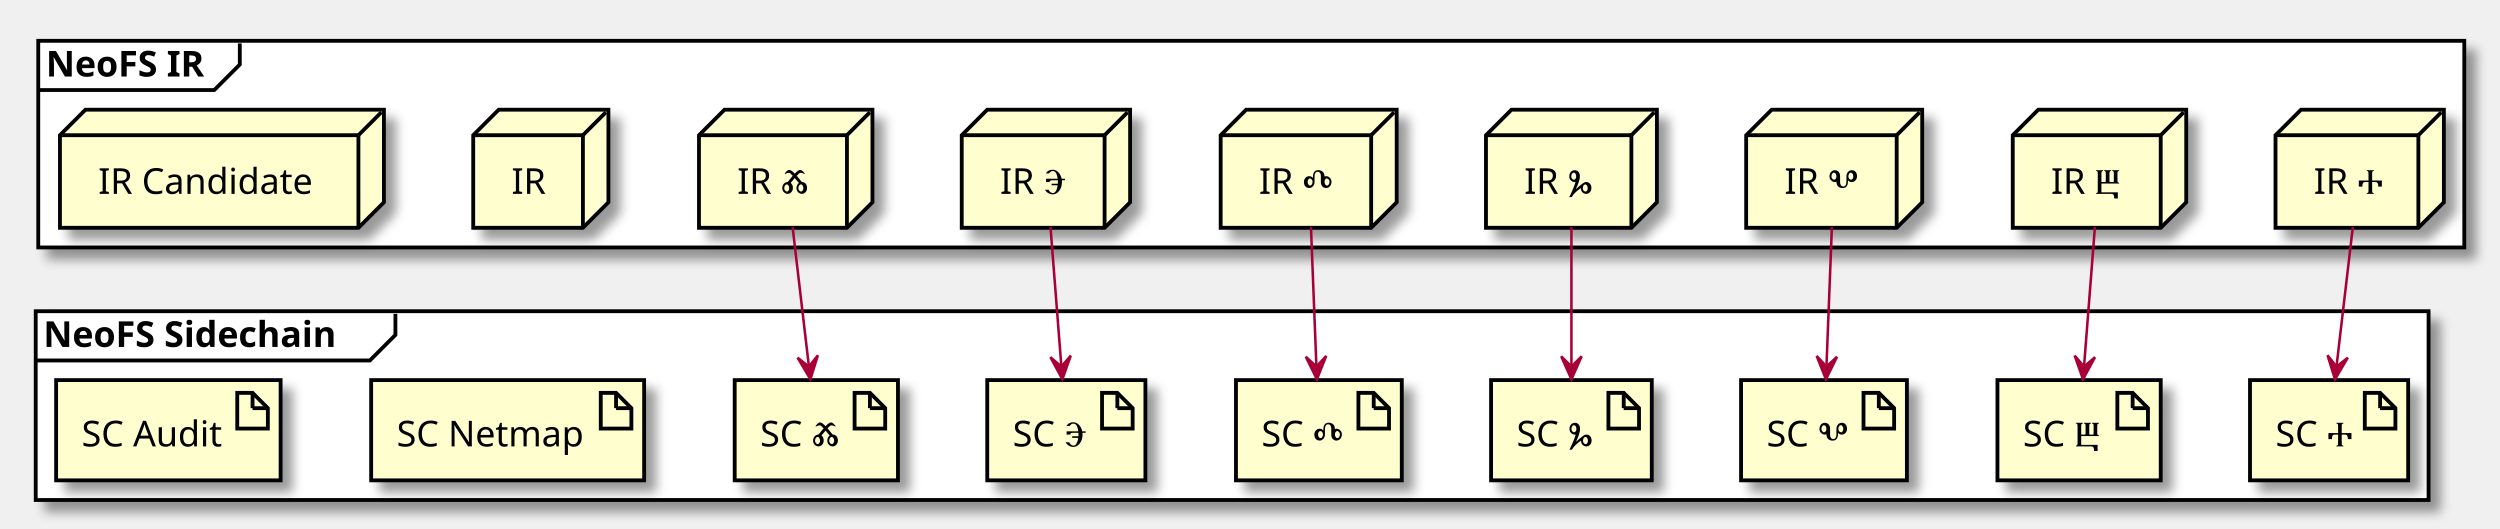
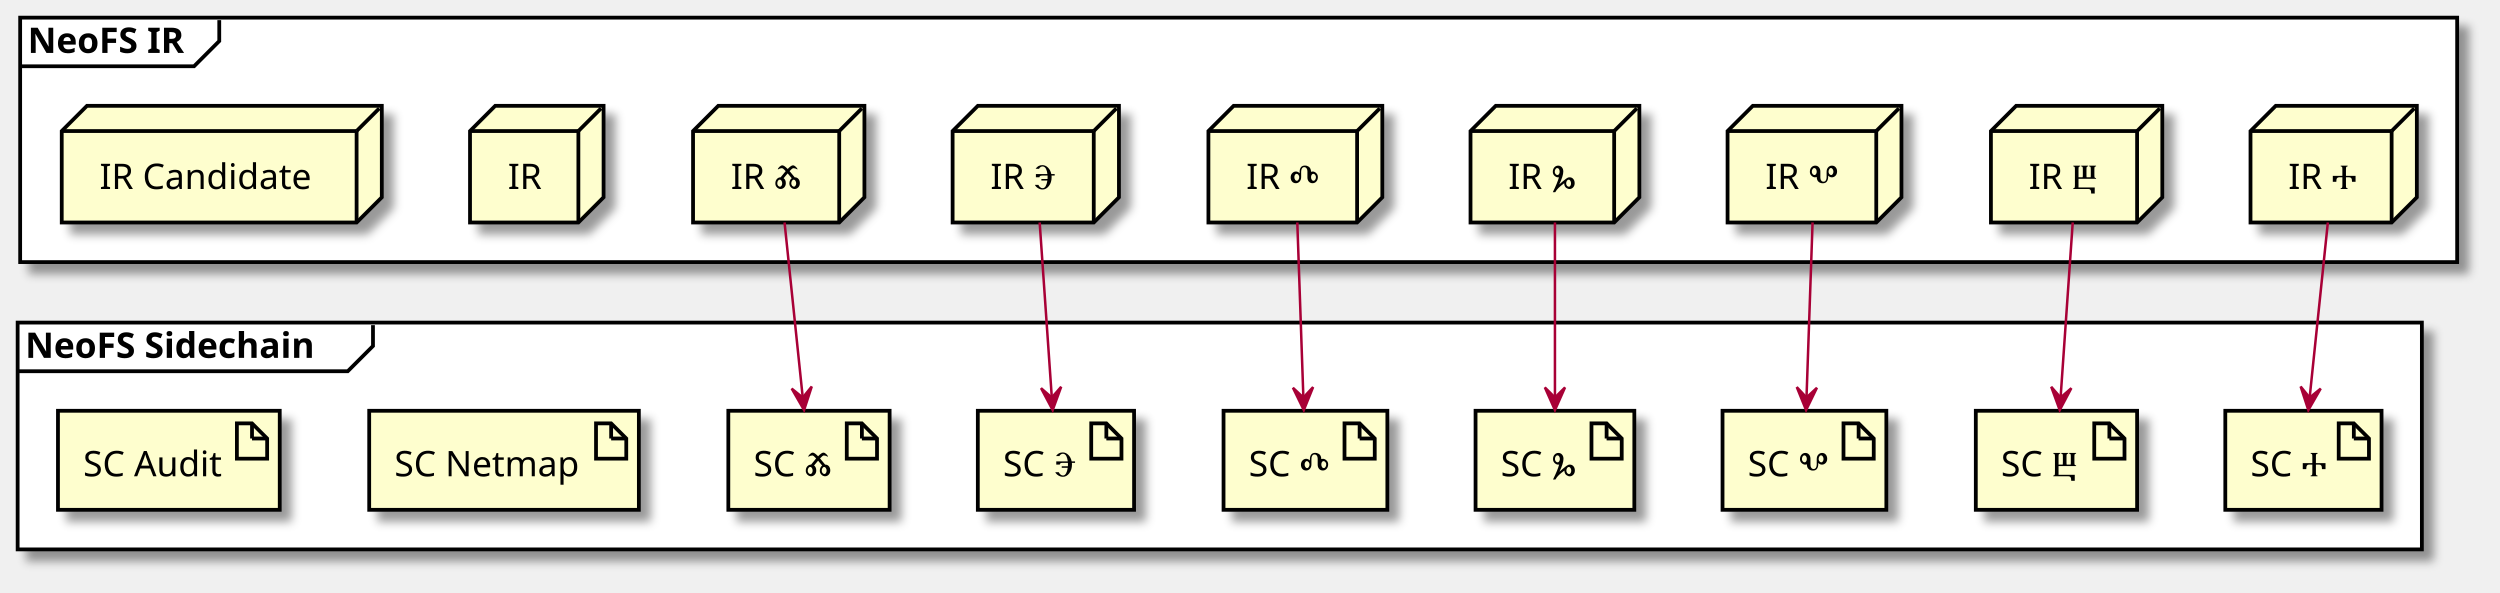
- <svg xmlns="http://www.w3.org/2000/svg" contentScriptType="application/ecmascript" contentStyleType="text/css" height="207px" preserveAspectRatio="none" style="width:980px;height:207px;" version="1.1" viewBox="0 0 980 207" width="980px" zoomAndPan="magnify">
+ <svg xmlns="http://www.w3.org/2000/svg" contentScriptType="application/ecmascript" contentStyleType="text/css" height="235px" preserveAspectRatio="none" style="width:992px;height:235px;" version="1.1" viewBox="0 0 992 235" width="992px" zoomAndPan="magnify">
  <defs>
-     <filter height="300%" id="fvg8q8wfyhuyn" width="300%" x="-1" y="-1">
+     <filter height="300%" id="f14ro1egeyq5tr" width="300%" x="-1" y="-1">
      <feGaussianBlur result="blurOut" stdDeviation="2.0" />
      <feColorMatrix in="blurOut" result="blurOut2" type="matrix" values="0 0 0 0 0 0 0 0 0 0 0 0 0 0 0 0 0 0 .4 0" />
      <feOffset dx="4.0" dy="4.0" in="blurOut2" result="blurOut3" />
      <feBlend in="SourceGraphic" in2="blurOut3" mode="normal" />
    </filter>
  </defs>
  <g>
-     <rect fill="#FFFFFF" filter="url(#fvg8q8wfyhuyn)" height="81" style="stroke: #000000; stroke-width: 1.5;" width="951" x="15" y="16" />
-     <path d="M94,17 L94,25.297 L84,35.297 L15,35.297 " fill="none" style="stroke: #000000; stroke-width: 1.5;" />
-     <text fill="#000000" font-family="sans-serif" font-size="14" font-weight="bold" lengthAdjust="spacingAndGlyphs" textLength="69" x="18" y="29.995">NeoFS IR</text>
-     <rect fill="#FFFFFF" filter="url(#fvg8q8wfyhuyn)" height="74" style="stroke: #000000; stroke-width: 1.5;" width="938" x="14" y="122" />
-     <path d="M155,123 L155,131.297 L145,141.297 L14,141.297 " fill="none" style="stroke: #000000; stroke-width: 1.5;" />
-     <text fill="#000000" font-family="sans-serif" font-size="14" font-weight="bold" lengthAdjust="spacingAndGlyphs" textLength="131" x="17" y="135.995">NeoFS Sidechain</text>
-     <polygon fill="#FEFECE" filter="url(#fvg8q8wfyhuyn)" points="892,53,902,43,958,43,958,79.297,948,89.297,892,89.297,892,53" style="stroke: #000000; stroke-width: 1.5;" />
-     <line style="stroke: #000000; stroke-width: 1.5;" x1="948" x2="957" y1="53" y2="44" />
-     <line style="stroke: #000000; stroke-width: 1.5;" x1="892" x2="948" y1="53" y2="53" />
-     <line style="stroke: #000000; stroke-width: 1.5;" x1="948" x2="948" y1="53" y2="89.297" />
-     <text fill="#000000" font-family="sans-serif" font-size="14" lengthAdjust="spacingAndGlyphs" textLength="26" x="907" y="75.995">IR Ⰰ</text>
-     <polygon fill="#FEFECE" filter="url(#fvg8q8wfyhuyn)" points="789,53,799,43,857,43,857,79.297,847,89.297,789,89.297,789,53" style="stroke: #000000; stroke-width: 1.5;" />
-     <line style="stroke: #000000; stroke-width: 1.5;" x1="847" x2="856" y1="53" y2="44" />
-     <line style="stroke: #000000; stroke-width: 1.5;" x1="789" x2="847" y1="53" y2="53" />
-     <line style="stroke: #000000; stroke-width: 1.5;" x1="847" x2="847" y1="53" y2="89.297" />
-     <text fill="#000000" font-family="sans-serif" font-size="14" lengthAdjust="spacingAndGlyphs" textLength="28" x="804" y="75.995">IR Ⰱ</text>
-     <polygon fill="#FEFECE" filter="url(#fvg8q8wfyhuyn)" points="684.5,53,694.5,43,753.5,43,753.5,79.297,743.5,89.297,684.5,89.297,684.5,53" style="stroke: #000000; stroke-width: 1.5;" />
-     <line style="stroke: #000000; stroke-width: 1.5;" x1="743.5" x2="752.5" y1="53" y2="44" />
-     <line style="stroke: #000000; stroke-width: 1.5;" x1="684.5" x2="743.5" y1="53" y2="53" />
-     <line style="stroke: #000000; stroke-width: 1.5;" x1="743.5" x2="743.5" y1="53" y2="89.297" />
-     <text fill="#000000" font-family="sans-serif" font-size="14" lengthAdjust="spacingAndGlyphs" textLength="29" x="699.5" y="75.995">IR Ⰲ</text>
-     <polygon fill="#FEFECE" filter="url(#fvg8q8wfyhuyn)" points="582.5,53,592.5,43,649.5,43,649.5,79.297,639.5,89.297,582.5,89.297,582.5,53" style="stroke: #000000; stroke-width: 1.5;" />
-     <line style="stroke: #000000; stroke-width: 1.5;" x1="639.5" x2="648.5" y1="53" y2="44" />
-     <line style="stroke: #000000; stroke-width: 1.5;" x1="582.5" x2="639.5" y1="53" y2="53" />
-     <line style="stroke: #000000; stroke-width: 1.5;" x1="639.5" x2="639.5" y1="53" y2="89.297" />
-     <text fill="#000000" font-family="sans-serif" font-size="14" lengthAdjust="spacingAndGlyphs" textLength="27" x="597.5" y="75.995">IR Ⰳ</text>
-     <polygon fill="#FEFECE" filter="url(#fvg8q8wfyhuyn)" points="478.5,53,488.5,43,547.5,43,547.5,79.297,537.5,89.297,478.5,89.297,478.5,53" style="stroke: #000000; stroke-width: 1.5;" />
-     <line style="stroke: #000000; stroke-width: 1.5;" x1="537.5" x2="546.5" y1="53" y2="44" />
-     <line style="stroke: #000000; stroke-width: 1.5;" x1="478.5" x2="537.5" y1="53" y2="53" />
-     <line style="stroke: #000000; stroke-width: 1.5;" x1="537.5" x2="537.5" y1="53" y2="89.297" />
-     <text fill="#000000" font-family="sans-serif" font-size="14" lengthAdjust="spacingAndGlyphs" textLength="29" x="493.5" y="75.995">IR Ⰴ</text>
-     <polygon fill="#FEFECE" filter="url(#fvg8q8wfyhuyn)" points="377,53,387,43,443,43,443,79.297,433,89.297,377,89.297,377,53" style="stroke: #000000; stroke-width: 1.5;" />
-     <line style="stroke: #000000; stroke-width: 1.5;" x1="433" x2="442" y1="53" y2="44" />
-     <line style="stroke: #000000; stroke-width: 1.5;" x1="377" x2="433" y1="53" y2="53" />
-     <line style="stroke: #000000; stroke-width: 1.5;" x1="433" x2="433" y1="53" y2="89.297" />
-     <text fill="#000000" font-family="sans-serif" font-size="14" lengthAdjust="spacingAndGlyphs" textLength="26" x="392" y="75.995">IR Ⰵ</text>
-     <polygon fill="#FEFECE" filter="url(#fvg8q8wfyhuyn)" points="274,53,284,43,342,43,342,79.297,332,89.297,274,89.297,274,53" style="stroke: #000000; stroke-width: 1.5;" />
-     <line style="stroke: #000000; stroke-width: 1.5;" x1="332" x2="341" y1="53" y2="44" />
-     <line style="stroke: #000000; stroke-width: 1.5;" x1="274" x2="332" y1="53" y2="53" />
-     <line style="stroke: #000000; stroke-width: 1.5;" x1="332" x2="332" y1="53" y2="89.297" />
-     <text fill="#000000" font-family="sans-serif" font-size="14" lengthAdjust="spacingAndGlyphs" textLength="28" x="289" y="75.995">IR Ⰶ</text>
-     <polygon fill="#FEFECE" filter="url(#fvg8q8wfyhuyn)" points="185.5,53,195.5,43,238.5,43,238.5,79.297,228.5,89.297,185.5,89.297,185.5,53" style="stroke: #000000; stroke-width: 1.5;" />
-     <line style="stroke: #000000; stroke-width: 1.5;" x1="228.5" x2="237.5" y1="53" y2="44" />
-     <line style="stroke: #000000; stroke-width: 1.5;" x1="185.5" x2="228.5" y1="53" y2="53" />
-     <line style="stroke: #000000; stroke-width: 1.5;" x1="228.5" x2="228.5" y1="53" y2="89.297" />
-     <text fill="#000000" font-family="sans-serif" font-size="14" lengthAdjust="spacingAndGlyphs" textLength="13" x="200.5" y="75.995">IR</text>
-     <polygon fill="#FEFECE" filter="url(#fvg8q8wfyhuyn)" points="23.5,53,33.5,43,150.5,43,150.5,79.297,140.5,89.297,23.5,89.297,23.5,53" style="stroke: #000000; stroke-width: 1.5;" />
-     <line style="stroke: #000000; stroke-width: 1.5;" x1="140.5" x2="149.5" y1="53" y2="44" />
-     <line style="stroke: #000000; stroke-width: 1.5;" x1="23.5" x2="140.5" y1="53" y2="53" />
-     <line style="stroke: #000000; stroke-width: 1.5;" x1="140.5" x2="140.5" y1="53" y2="89.297" />
-     <text fill="#000000" font-family="sans-serif" font-size="14" lengthAdjust="spacingAndGlyphs" textLength="87" x="38.5" y="75.995">IR Candidate</text>
-     <rect fill="#FEFECE" filter="url(#fvg8q8wfyhuyn)" height="39.297" style="stroke: #000000; stroke-width: 1.5;" width="62" x="882" y="149" />
-     <polygon fill="#FEFECE" points="927,154,927,168,939,168,939,160,933,154,927,154" style="stroke: #000000; stroke-width: 1.5;" />
-     <line style="stroke: #000000; stroke-width: 1.5;" x1="933" x2="933" y1="154" y2="160" />
-     <line style="stroke: #000000; stroke-width: 1.5;" x1="939" x2="933" y1="160" y2="160" />
-     <text fill="#000000" font-family="sans-serif" font-size="14" lengthAdjust="spacingAndGlyphs" textLength="32" x="892" y="174.995">SC Ⰰ</text>
-     <rect fill="#FEFECE" filter="url(#fvg8q8wfyhuyn)" height="39.297" style="stroke: #000000; stroke-width: 1.5;" width="64" x="783" y="149" />
-     <polygon fill="#FEFECE" points="830,154,830,168,842,168,842,160,836,154,830,154" style="stroke: #000000; stroke-width: 1.5;" />
-     <line style="stroke: #000000; stroke-width: 1.5;" x1="836" x2="836" y1="154" y2="160" />
-     <line style="stroke: #000000; stroke-width: 1.5;" x1="842" x2="836" y1="160" y2="160" />
-     <text fill="#000000" font-family="sans-serif" font-size="14" lengthAdjust="spacingAndGlyphs" textLength="34" x="793" y="174.995">SC Ⰱ</text>
-     <rect fill="#FEFECE" filter="url(#fvg8q8wfyhuyn)" height="39.297" style="stroke: #000000; stroke-width: 1.5;" width="65" x="682.5" y="149" />
-     <polygon fill="#FEFECE" points="730.5,154,730.5,168,742.5,168,742.5,160,736.5,154,730.5,154" style="stroke: #000000; stroke-width: 1.5;" />
-     <line style="stroke: #000000; stroke-width: 1.5;" x1="736.5" x2="736.5" y1="154" y2="160" />
-     <line style="stroke: #000000; stroke-width: 1.5;" x1="742.5" x2="736.5" y1="160" y2="160" />
-     <text fill="#000000" font-family="sans-serif" font-size="14" lengthAdjust="spacingAndGlyphs" textLength="35" x="692.5" y="174.995">SC Ⰲ</text>
-     <rect fill="#FEFECE" filter="url(#fvg8q8wfyhuyn)" height="39.297" style="stroke: #000000; stroke-width: 1.5;" width="63" x="584.5" y="149" />
-     <polygon fill="#FEFECE" points="630.5,154,630.5,168,642.5,168,642.5,160,636.5,154,630.5,154" style="stroke: #000000; stroke-width: 1.5;" />
-     <line style="stroke: #000000; stroke-width: 1.5;" x1="636.5" x2="636.5" y1="154" y2="160" />
-     <line style="stroke: #000000; stroke-width: 1.5;" x1="642.5" x2="636.5" y1="160" y2="160" />
-     <text fill="#000000" font-family="sans-serif" font-size="14" lengthAdjust="spacingAndGlyphs" textLength="33" x="594.5" y="174.995">SC Ⰳ</text>
-     <rect fill="#FEFECE" filter="url(#fvg8q8wfyhuyn)" height="39.297" style="stroke: #000000; stroke-width: 1.5;" width="65" x="484.5" y="149" />
-     <polygon fill="#FEFECE" points="532.5,154,532.5,168,544.5,168,544.5,160,538.5,154,532.5,154" style="stroke: #000000; stroke-width: 1.5;" />
-     <line style="stroke: #000000; stroke-width: 1.5;" x1="538.5" x2="538.5" y1="154" y2="160" />
-     <line style="stroke: #000000; stroke-width: 1.5;" x1="544.5" x2="538.5" y1="160" y2="160" />
-     <text fill="#000000" font-family="sans-serif" font-size="14" lengthAdjust="spacingAndGlyphs" textLength="35" x="494.5" y="174.995">SC Ⰴ</text>
-     <rect fill="#FEFECE" filter="url(#fvg8q8wfyhuyn)" height="39.297" style="stroke: #000000; stroke-width: 1.5;" width="62" x="387" y="149" />
-     <polygon fill="#FEFECE" points="432,154,432,168,444,168,444,160,438,154,432,154" style="stroke: #000000; stroke-width: 1.5;" />
-     <line style="stroke: #000000; stroke-width: 1.5;" x1="438" x2="438" y1="154" y2="160" />
-     <line style="stroke: #000000; stroke-width: 1.5;" x1="444" x2="438" y1="160" y2="160" />
-     <text fill="#000000" font-family="sans-serif" font-size="14" lengthAdjust="spacingAndGlyphs" textLength="32" x="397" y="174.995">SC Ⰵ</text>
-     <rect fill="#FEFECE" filter="url(#fvg8q8wfyhuyn)" height="39.297" style="stroke: #000000; stroke-width: 1.5;" width="64" x="288" y="149" />
-     <polygon fill="#FEFECE" points="335,154,335,168,347,168,347,160,341,154,335,154" style="stroke: #000000; stroke-width: 1.5;" />
-     <line style="stroke: #000000; stroke-width: 1.5;" x1="341" x2="341" y1="154" y2="160" />
-     <line style="stroke: #000000; stroke-width: 1.5;" x1="347" x2="341" y1="160" y2="160" />
-     <text fill="#000000" font-family="sans-serif" font-size="14" lengthAdjust="spacingAndGlyphs" textLength="34" x="298" y="174.995">SC Ⰶ</text>
-     <rect fill="#FEFECE" filter="url(#fvg8q8wfyhuyn)" height="39.297" style="stroke: #000000; stroke-width: 1.5;" width="107" x="145.5" y="149" />
-     <polygon fill="#FEFECE" points="235.5,154,235.5,168,247.5,168,247.5,160,241.5,154,235.5,154" style="stroke: #000000; stroke-width: 1.5;" />
-     <line style="stroke: #000000; stroke-width: 1.5;" x1="241.5" x2="241.5" y1="154" y2="160" />
-     <line style="stroke: #000000; stroke-width: 1.5;" x1="247.5" x2="241.5" y1="160" y2="160" />
-     <text fill="#000000" font-family="sans-serif" font-size="14" lengthAdjust="spacingAndGlyphs" textLength="77" x="155.5" y="174.995">SC Netmap</text>
-     <rect fill="#FEFECE" filter="url(#fvg8q8wfyhuyn)" height="39.297" style="stroke: #000000; stroke-width: 1.5;" width="88" x="22" y="149" />
-     <polygon fill="#FEFECE" points="93,154,93,168,105,168,105,160,99,154,93,154" style="stroke: #000000; stroke-width: 1.5;" />
-     <line style="stroke: #000000; stroke-width: 1.5;" x1="99" x2="99" y1="154" y2="160" />
-     <line style="stroke: #000000; stroke-width: 1.5;" x1="105" x2="99" y1="160" y2="160" />
-     <text fill="#000000" font-family="sans-serif" font-size="14" lengthAdjust="spacingAndGlyphs" textLength="58" x="32" y="174.995">SC Audit</text>
-     <path d="M922.307,89.003 C920.403,105.264 917.854,127.043 915.904,143.693 " fill="none" id="IRAz-SCAz" style="stroke: #A80036; stroke-width: 1.0;" />
-     <polygon fill="#A80036" points="915.32,148.684,920.34,140.21,915.902,143.718,912.394,139.28,915.32,148.684" style="stroke: #A80036; stroke-width: 1.0;" />
-     <path d="M821.205,89.003 C819.936,105.264 818.236,127.043 816.936,143.693 " fill="none" id="IRBuky-SCBuky" style="stroke: #A80036; stroke-width: 1.0;" />
-     <polygon fill="#A80036" points="816.547,148.684,821.235,140.022,816.936,143.699,813.259,139.4,816.547,148.684" style="stroke: #A80036; stroke-width: 1.0;" />
-     <path d="M718.102,89.003 C717.473,105.124 716.633,126.668 715.985,143.261 " fill="none" id="IRVedi-SCVedi" style="stroke: #A80036; stroke-width: 1.0;" />
-     <polygon fill="#A80036" points="715.773,148.684,720.121,139.847,715.968,143.688,712.127,139.535,715.773,148.684" style="stroke: #A80036; stroke-width: 1.0;" />
-     <path d="M616,89.003 C616,105.124 616,126.668 616,143.261 " fill="none" id="IRGlagoli-SCGlagoli" style="stroke: #A80036; stroke-width: 1.0;" />
-     <polygon fill="#A80036" points="616,148.684,620,139.684,616,143.684,612,139.684,616,148.684" style="stroke: #A80036; stroke-width: 1.0;" />
-     <path d="M513.898,89.003 C514.527,105.124 515.367,126.668 516.015,143.261 " fill="none" id="IRDobro-SCDobro" style="stroke: #A80036; stroke-width: 1.0;" />
-     <polygon fill="#A80036" points="516.227,148.684,519.873,139.535,516.032,143.688,511.879,139.847,516.227,148.684" style="stroke: #A80036; stroke-width: 1.0;" />
-     <path d="M411.795,89.003 C413.065,105.264 414.764,127.043 416.064,143.693 " fill="none" id="IRJest-SCJest" style="stroke: #A80036; stroke-width: 1.0;" />
-     <polygon fill="#A80036" points="416.453,148.684,419.741,139.4,416.064,143.699,411.765,140.022,416.453,148.684" style="stroke: #A80036; stroke-width: 1.0;" />
-     <path d="M310.693,89.003 C312.597,105.264 315.147,127.043 317.096,143.693 " fill="none" id="IRZhivete-SCZhivete" style="stroke: #A80036; stroke-width: 1.0;" />
-     <polygon fill="#A80036" points="317.68,148.684,320.606,139.28,317.099,143.718,312.66,140.21,317.68,148.684" style="stroke: #A80036; stroke-width: 1.0;" />
+     <rect fill="#FFFFFF" filter="url(#f14ro1egeyq5tr)" height="97" style="stroke: #000000; stroke-width: 1.5;" width="967" x="8" y="7" />
+     <path d="M87,8 L87,16.297 L77,26.297 L8,26.297 " fill="none" style="stroke: #000000; stroke-width: 1.5;" />
+     <text fill="#000000" font-family="sans-serif" font-size="14" font-weight="bold" lengthAdjust="spacingAndGlyphs" textLength="69" x="11" y="20.995">NeoFS IR</text>
+     <rect fill="#FFFFFF" filter="url(#f14ro1egeyq5tr)" height="90" style="stroke: #000000; stroke-width: 1.5;" width="954" x="7" y="128" />
+     <path d="M148,129 L148,137.297 L138,147.297 L7,147.297 " fill="none" style="stroke: #000000; stroke-width: 1.5;" />
+     <text fill="#000000" font-family="sans-serif" font-size="14" font-weight="bold" lengthAdjust="spacingAndGlyphs" textLength="131" x="10" y="141.995">NeoFS Sidechain</text>
+     <polygon fill="#FEFECE" filter="url(#f14ro1egeyq5tr)" points="893,52,903,42,959,42,959,78.297,949,88.297,893,88.297,893,52" style="stroke: #000000; stroke-width: 1.5;" />
+     <line style="stroke: #000000; stroke-width: 1.5;" x1="949" x2="958" y1="52" y2="43" />
+     <line style="stroke: #000000; stroke-width: 1.5;" x1="893" x2="949" y1="52" y2="52" />
+     <line style="stroke: #000000; stroke-width: 1.5;" x1="949" x2="949" y1="52" y2="88.297" />
+     <text fill="#000000" font-family="sans-serif" font-size="14" lengthAdjust="spacingAndGlyphs" textLength="26" x="908" y="74.995">IR Ⰰ</text>
+     <polygon fill="#FEFECE" filter="url(#f14ro1egeyq5tr)" points="790,52,800,42,858,42,858,78.297,848,88.297,790,88.297,790,52" style="stroke: #000000; stroke-width: 1.5;" />
+     <line style="stroke: #000000; stroke-width: 1.5;" x1="848" x2="857" y1="52" y2="43" />
+     <line style="stroke: #000000; stroke-width: 1.5;" x1="790" x2="848" y1="52" y2="52" />
+     <line style="stroke: #000000; stroke-width: 1.5;" x1="848" x2="848" y1="52" y2="88.297" />
+     <text fill="#000000" font-family="sans-serif" font-size="14" lengthAdjust="spacingAndGlyphs" textLength="28" x="805" y="74.995">IR Ⰱ</text>
+     <polygon fill="#FEFECE" filter="url(#f14ro1egeyq5tr)" points="685.5,52,695.5,42,754.5,42,754.5,78.297,744.5,88.297,685.5,88.297,685.5,52" style="stroke: #000000; stroke-width: 1.5;" />
+     <line style="stroke: #000000; stroke-width: 1.5;" x1="744.5" x2="753.5" y1="52" y2="43" />
+     <line style="stroke: #000000; stroke-width: 1.5;" x1="685.5" x2="744.5" y1="52" y2="52" />
+     <line style="stroke: #000000; stroke-width: 1.5;" x1="744.5" x2="744.5" y1="52" y2="88.297" />
+     <text fill="#000000" font-family="sans-serif" font-size="14" lengthAdjust="spacingAndGlyphs" textLength="29" x="700.5" y="74.995">IR Ⰲ</text>
+     <polygon fill="#FEFECE" filter="url(#f14ro1egeyq5tr)" points="583.5,52,593.5,42,650.5,42,650.5,78.297,640.5,88.297,583.5,88.297,583.5,52" style="stroke: #000000; stroke-width: 1.5;" />
+     <line style="stroke: #000000; stroke-width: 1.5;" x1="640.5" x2="649.5" y1="52" y2="43" />
+     <line style="stroke: #000000; stroke-width: 1.5;" x1="583.5" x2="640.5" y1="52" y2="52" />
+     <line style="stroke: #000000; stroke-width: 1.5;" x1="640.5" x2="640.5" y1="52" y2="88.297" />
+     <text fill="#000000" font-family="sans-serif" font-size="14" lengthAdjust="spacingAndGlyphs" textLength="27" x="598.5" y="74.995">IR Ⰳ</text>
+     <polygon fill="#FEFECE" filter="url(#f14ro1egeyq5tr)" points="479.5,52,489.5,42,548.5,42,548.5,78.297,538.5,88.297,479.5,88.297,479.5,52" style="stroke: #000000; stroke-width: 1.5;" />
+     <line style="stroke: #000000; stroke-width: 1.5;" x1="538.5" x2="547.5" y1="52" y2="43" />
+     <line style="stroke: #000000; stroke-width: 1.5;" x1="479.5" x2="538.5" y1="52" y2="52" />
+     <line style="stroke: #000000; stroke-width: 1.5;" x1="538.5" x2="538.5" y1="52" y2="88.297" />
+     <text fill="#000000" font-family="sans-serif" font-size="14" lengthAdjust="spacingAndGlyphs" textLength="29" x="494.5" y="74.995">IR Ⰴ</text>
+     <polygon fill="#FEFECE" filter="url(#f14ro1egeyq5tr)" points="378,52,388,42,444,42,444,78.297,434,88.297,378,88.297,378,52" style="stroke: #000000; stroke-width: 1.5;" />
+     <line style="stroke: #000000; stroke-width: 1.5;" x1="434" x2="443" y1="52" y2="43" />
+     <line style="stroke: #000000; stroke-width: 1.5;" x1="378" x2="434" y1="52" y2="52" />
+     <line style="stroke: #000000; stroke-width: 1.5;" x1="434" x2="434" y1="52" y2="88.297" />
+     <text fill="#000000" font-family="sans-serif" font-size="14" lengthAdjust="spacingAndGlyphs" textLength="26" x="393" y="74.995">IR Ⰵ</text>
+     <polygon fill="#FEFECE" filter="url(#f14ro1egeyq5tr)" points="275,52,285,42,343,42,343,78.297,333,88.297,275,88.297,275,52" style="stroke: #000000; stroke-width: 1.5;" />
+     <line style="stroke: #000000; stroke-width: 1.5;" x1="333" x2="342" y1="52" y2="43" />
+     <line style="stroke: #000000; stroke-width: 1.5;" x1="275" x2="333" y1="52" y2="52" />
+     <line style="stroke: #000000; stroke-width: 1.5;" x1="333" x2="333" y1="52" y2="88.297" />
+     <text fill="#000000" font-family="sans-serif" font-size="14" lengthAdjust="spacingAndGlyphs" textLength="28" x="290" y="74.995">IR Ⰶ</text>
+     <polygon fill="#FEFECE" filter="url(#f14ro1egeyq5tr)" points="186.5,52,196.5,42,239.5,42,239.5,78.297,229.5,88.297,186.5,88.297,186.5,52" style="stroke: #000000; stroke-width: 1.5;" />
+     <line style="stroke: #000000; stroke-width: 1.5;" x1="229.5" x2="238.5" y1="52" y2="43" />
+     <line style="stroke: #000000; stroke-width: 1.5;" x1="186.5" x2="229.5" y1="52" y2="52" />
+     <line style="stroke: #000000; stroke-width: 1.5;" x1="229.5" x2="229.5" y1="52" y2="88.297" />
+     <text fill="#000000" font-family="sans-serif" font-size="14" lengthAdjust="spacingAndGlyphs" textLength="13" x="201.5" y="74.995">IR</text>
+     <polygon fill="#FEFECE" filter="url(#f14ro1egeyq5tr)" points="24.5,52,34.5,42,151.5,42,151.5,78.297,141.5,88.297,24.5,88.297,24.5,52" style="stroke: #000000; stroke-width: 1.5;" />
+     <line style="stroke: #000000; stroke-width: 1.5;" x1="141.5" x2="150.5" y1="52" y2="43" />
+     <line style="stroke: #000000; stroke-width: 1.5;" x1="24.5" x2="141.5" y1="52" y2="52" />
+     <line style="stroke: #000000; stroke-width: 1.5;" x1="141.5" x2="141.5" y1="52" y2="88.297" />
+     <text fill="#000000" font-family="sans-serif" font-size="14" lengthAdjust="spacingAndGlyphs" textLength="87" x="39.5" y="74.995">IR Candidate</text>
+     <rect fill="#FEFECE" filter="url(#f14ro1egeyq5tr)" height="39.297" style="stroke: #000000; stroke-width: 1.5;" width="62" x="883" y="163" />
+     <polygon fill="#FEFECE" points="928,168,928,182,940,182,940,174,934,168,928,168" style="stroke: #000000; stroke-width: 1.5;" />
+     <line style="stroke: #000000; stroke-width: 1.5;" x1="934" x2="934" y1="168" y2="174" />
+     <line style="stroke: #000000; stroke-width: 1.5;" x1="940" x2="934" y1="174" y2="174" />
+     <text fill="#000000" font-family="sans-serif" font-size="14" lengthAdjust="spacingAndGlyphs" textLength="32" x="893" y="188.995">SC Ⰰ</text>
+     <rect fill="#FEFECE" filter="url(#f14ro1egeyq5tr)" height="39.297" style="stroke: #000000; stroke-width: 1.5;" width="64" x="784" y="163" />
+     <polygon fill="#FEFECE" points="831,168,831,182,843,182,843,174,837,168,831,168" style="stroke: #000000; stroke-width: 1.5;" />
+     <line style="stroke: #000000; stroke-width: 1.5;" x1="837" x2="837" y1="168" y2="174" />
+     <line style="stroke: #000000; stroke-width: 1.5;" x1="843" x2="837" y1="174" y2="174" />
+     <text fill="#000000" font-family="sans-serif" font-size="14" lengthAdjust="spacingAndGlyphs" textLength="34" x="794" y="188.995">SC Ⰱ</text>
+     <rect fill="#FEFECE" filter="url(#f14ro1egeyq5tr)" height="39.297" style="stroke: #000000; stroke-width: 1.5;" width="65" x="683.5" y="163" />
+     <polygon fill="#FEFECE" points="731.5,168,731.5,182,743.5,182,743.5,174,737.5,168,731.5,168" style="stroke: #000000; stroke-width: 1.5;" />
+     <line style="stroke: #000000; stroke-width: 1.5;" x1="737.5" x2="737.5" y1="168" y2="174" />
+     <line style="stroke: #000000; stroke-width: 1.5;" x1="743.5" x2="737.5" y1="174" y2="174" />
+     <text fill="#000000" font-family="sans-serif" font-size="14" lengthAdjust="spacingAndGlyphs" textLength="35" x="693.5" y="188.995">SC Ⰲ</text>
+     <rect fill="#FEFECE" filter="url(#f14ro1egeyq5tr)" height="39.297" style="stroke: #000000; stroke-width: 1.5;" width="63" x="585.5" y="163" />
+     <polygon fill="#FEFECE" points="631.5,168,631.5,182,643.5,182,643.5,174,637.5,168,631.5,168" style="stroke: #000000; stroke-width: 1.5;" />
+     <line style="stroke: #000000; stroke-width: 1.5;" x1="637.5" x2="637.5" y1="168" y2="174" />
+     <line style="stroke: #000000; stroke-width: 1.5;" x1="643.5" x2="637.5" y1="174" y2="174" />
+     <text fill="#000000" font-family="sans-serif" font-size="14" lengthAdjust="spacingAndGlyphs" textLength="33" x="595.5" y="188.995">SC Ⰳ</text>
+     <rect fill="#FEFECE" filter="url(#f14ro1egeyq5tr)" height="39.297" style="stroke: #000000; stroke-width: 1.5;" width="65" x="485.5" y="163" />
+     <polygon fill="#FEFECE" points="533.5,168,533.5,182,545.5,182,545.5,174,539.5,168,533.5,168" style="stroke: #000000; stroke-width: 1.5;" />
+     <line style="stroke: #000000; stroke-width: 1.5;" x1="539.5" x2="539.5" y1="168" y2="174" />
+     <line style="stroke: #000000; stroke-width: 1.5;" x1="545.5" x2="539.5" y1="174" y2="174" />
+     <text fill="#000000" font-family="sans-serif" font-size="14" lengthAdjust="spacingAndGlyphs" textLength="35" x="495.5" y="188.995">SC Ⰴ</text>
+     <rect fill="#FEFECE" filter="url(#f14ro1egeyq5tr)" height="39.297" style="stroke: #000000; stroke-width: 1.5;" width="62" x="388" y="163" />
+     <polygon fill="#FEFECE" points="433,168,433,182,445,182,445,174,439,168,433,168" style="stroke: #000000; stroke-width: 1.5;" />
+     <line style="stroke: #000000; stroke-width: 1.5;" x1="439" x2="439" y1="168" y2="174" />
+     <line style="stroke: #000000; stroke-width: 1.5;" x1="445" x2="439" y1="174" y2="174" />
+     <text fill="#000000" font-family="sans-serif" font-size="14" lengthAdjust="spacingAndGlyphs" textLength="32" x="398" y="188.995">SC Ⰵ</text>
+     <rect fill="#FEFECE" filter="url(#f14ro1egeyq5tr)" height="39.297" style="stroke: #000000; stroke-width: 1.5;" width="64" x="289" y="163" />
+     <polygon fill="#FEFECE" points="336,168,336,182,348,182,348,174,342,168,336,168" style="stroke: #000000; stroke-width: 1.5;" />
+     <line style="stroke: #000000; stroke-width: 1.5;" x1="342" x2="342" y1="168" y2="174" />
+     <line style="stroke: #000000; stroke-width: 1.5;" x1="348" x2="342" y1="174" y2="174" />
+     <text fill="#000000" font-family="sans-serif" font-size="14" lengthAdjust="spacingAndGlyphs" textLength="34" x="299" y="188.995">SC Ⰶ</text>
+     <rect fill="#FEFECE" filter="url(#f14ro1egeyq5tr)" height="39.297" style="stroke: #000000; stroke-width: 1.5;" width="107" x="146.5" y="163" />
+     <polygon fill="#FEFECE" points="236.5,168,236.5,182,248.5,182,248.5,174,242.5,168,236.5,168" style="stroke: #000000; stroke-width: 1.5;" />
+     <line style="stroke: #000000; stroke-width: 1.5;" x1="242.5" x2="242.5" y1="168" y2="174" />
+     <line style="stroke: #000000; stroke-width: 1.5;" x1="248.5" x2="242.5" y1="174" y2="174" />
+     <text fill="#000000" font-family="sans-serif" font-size="14" lengthAdjust="spacingAndGlyphs" textLength="77" x="156.5" y="188.995">SC Netmap</text>
+     <rect fill="#FEFECE" filter="url(#f14ro1egeyq5tr)" height="39.297" style="stroke: #000000; stroke-width: 1.5;" width="88" x="23" y="163" />
+     <polygon fill="#FEFECE" points="94,168,94,182,106,182,106,174,100,168,94,168" style="stroke: #000000; stroke-width: 1.5;" />
+     <line style="stroke: #000000; stroke-width: 1.5;" x1="100" x2="100" y1="168" y2="174" />
+     <line style="stroke: #000000; stroke-width: 1.5;" x1="106" x2="100" y1="174" y2="174" />
+     <text fill="#000000" font-family="sans-serif" font-size="14" lengthAdjust="spacingAndGlyphs" textLength="58" x="33" y="188.995">SC Audit</text>
+     <path d="M923.69,88.27 C921.61,108.21 918.58,137.37 916.47,157.75 " fill="none" id="IRAz-&gt;SCAz" style="stroke: #A80036; stroke-width: 1.0;" />
+     <polygon fill="#A80036" points="915.95,162.73,920.855,154.189,916.465,157.756,912.897,153.366,915.95,162.73" style="stroke: #A80036; stroke-width: 1.0;" />
+     <path d="M822.46,88.27 C821.08,108.13 819.07,137.12 817.66,157.49 " fill="none" id="IRBuky-&gt;SCBuky" style="stroke: #A80036; stroke-width: 1.0;" />
+     <polygon fill="#A80036" points="817.3,162.73,821.908,154.026,817.643,157.742,813.927,153.477,817.3,162.73" style="stroke: #A80036; stroke-width: 1.0;" />
+     <path d="M719.23,88.27 C718.54,108.13 717.54,137.12 716.83,157.49 " fill="none" id="IRVedi-&gt;SCVedi" style="stroke: #A80036; stroke-width: 1.0;" />
+     <polygon fill="#A80036" points="716.65,162.73,720.956,153.872,716.821,157.733,712.961,153.598,716.65,162.73" style="stroke: #A80036; stroke-width: 1.0;" />
+     <path d="M617,88.27 C617,108.13 617,137.12 617,157.49 " fill="none" id="IRGlagoli-&gt;SCGlagoli" style="stroke: #A80036; stroke-width: 1.0;" />
+     <polygon fill="#A80036" points="617,162.73,621,153.73,617,157.73,613,153.73,617,162.73" style="stroke: #A80036; stroke-width: 1.0;" />
+     <path d="M514.77,88.27 C515.46,108.13 516.46,137.12 517.17,157.49 " fill="none" id="IRDobro-&gt;SCDobro" style="stroke: #A80036; stroke-width: 1.0;" />
+     <polygon fill="#A80036" points="517.35,162.73,521.039,153.598,517.179,157.733,513.044,153.872,517.35,162.73" style="stroke: #A80036; stroke-width: 1.0;" />
+     <path d="M412.54,88.27 C413.92,108.13 415.93,137.12 417.34,157.49 " fill="none" id="IRYest-&gt;SCYest" style="stroke: #A80036; stroke-width: 1.0;" />
+     <polygon fill="#A80036" points="417.7,162.73,421.073,153.477,417.357,157.742,413.092,154.026,417.7,162.73" style="stroke: #A80036; stroke-width: 1.0;" />
+     <path d="M311.31,88.27 C313.39,108.21 316.42,137.37 318.53,157.75 " fill="none" id="IRZhivete-&gt;SCZhivete" style="stroke: #A80036; stroke-width: 1.0;" />
+     <polygon fill="#A80036" points="319.05,162.73,322.103,153.366,318.536,157.756,314.145,154.189,319.05,162.73" style="stroke: #A80036; stroke-width: 1.0;" />
  </g>
</svg>
